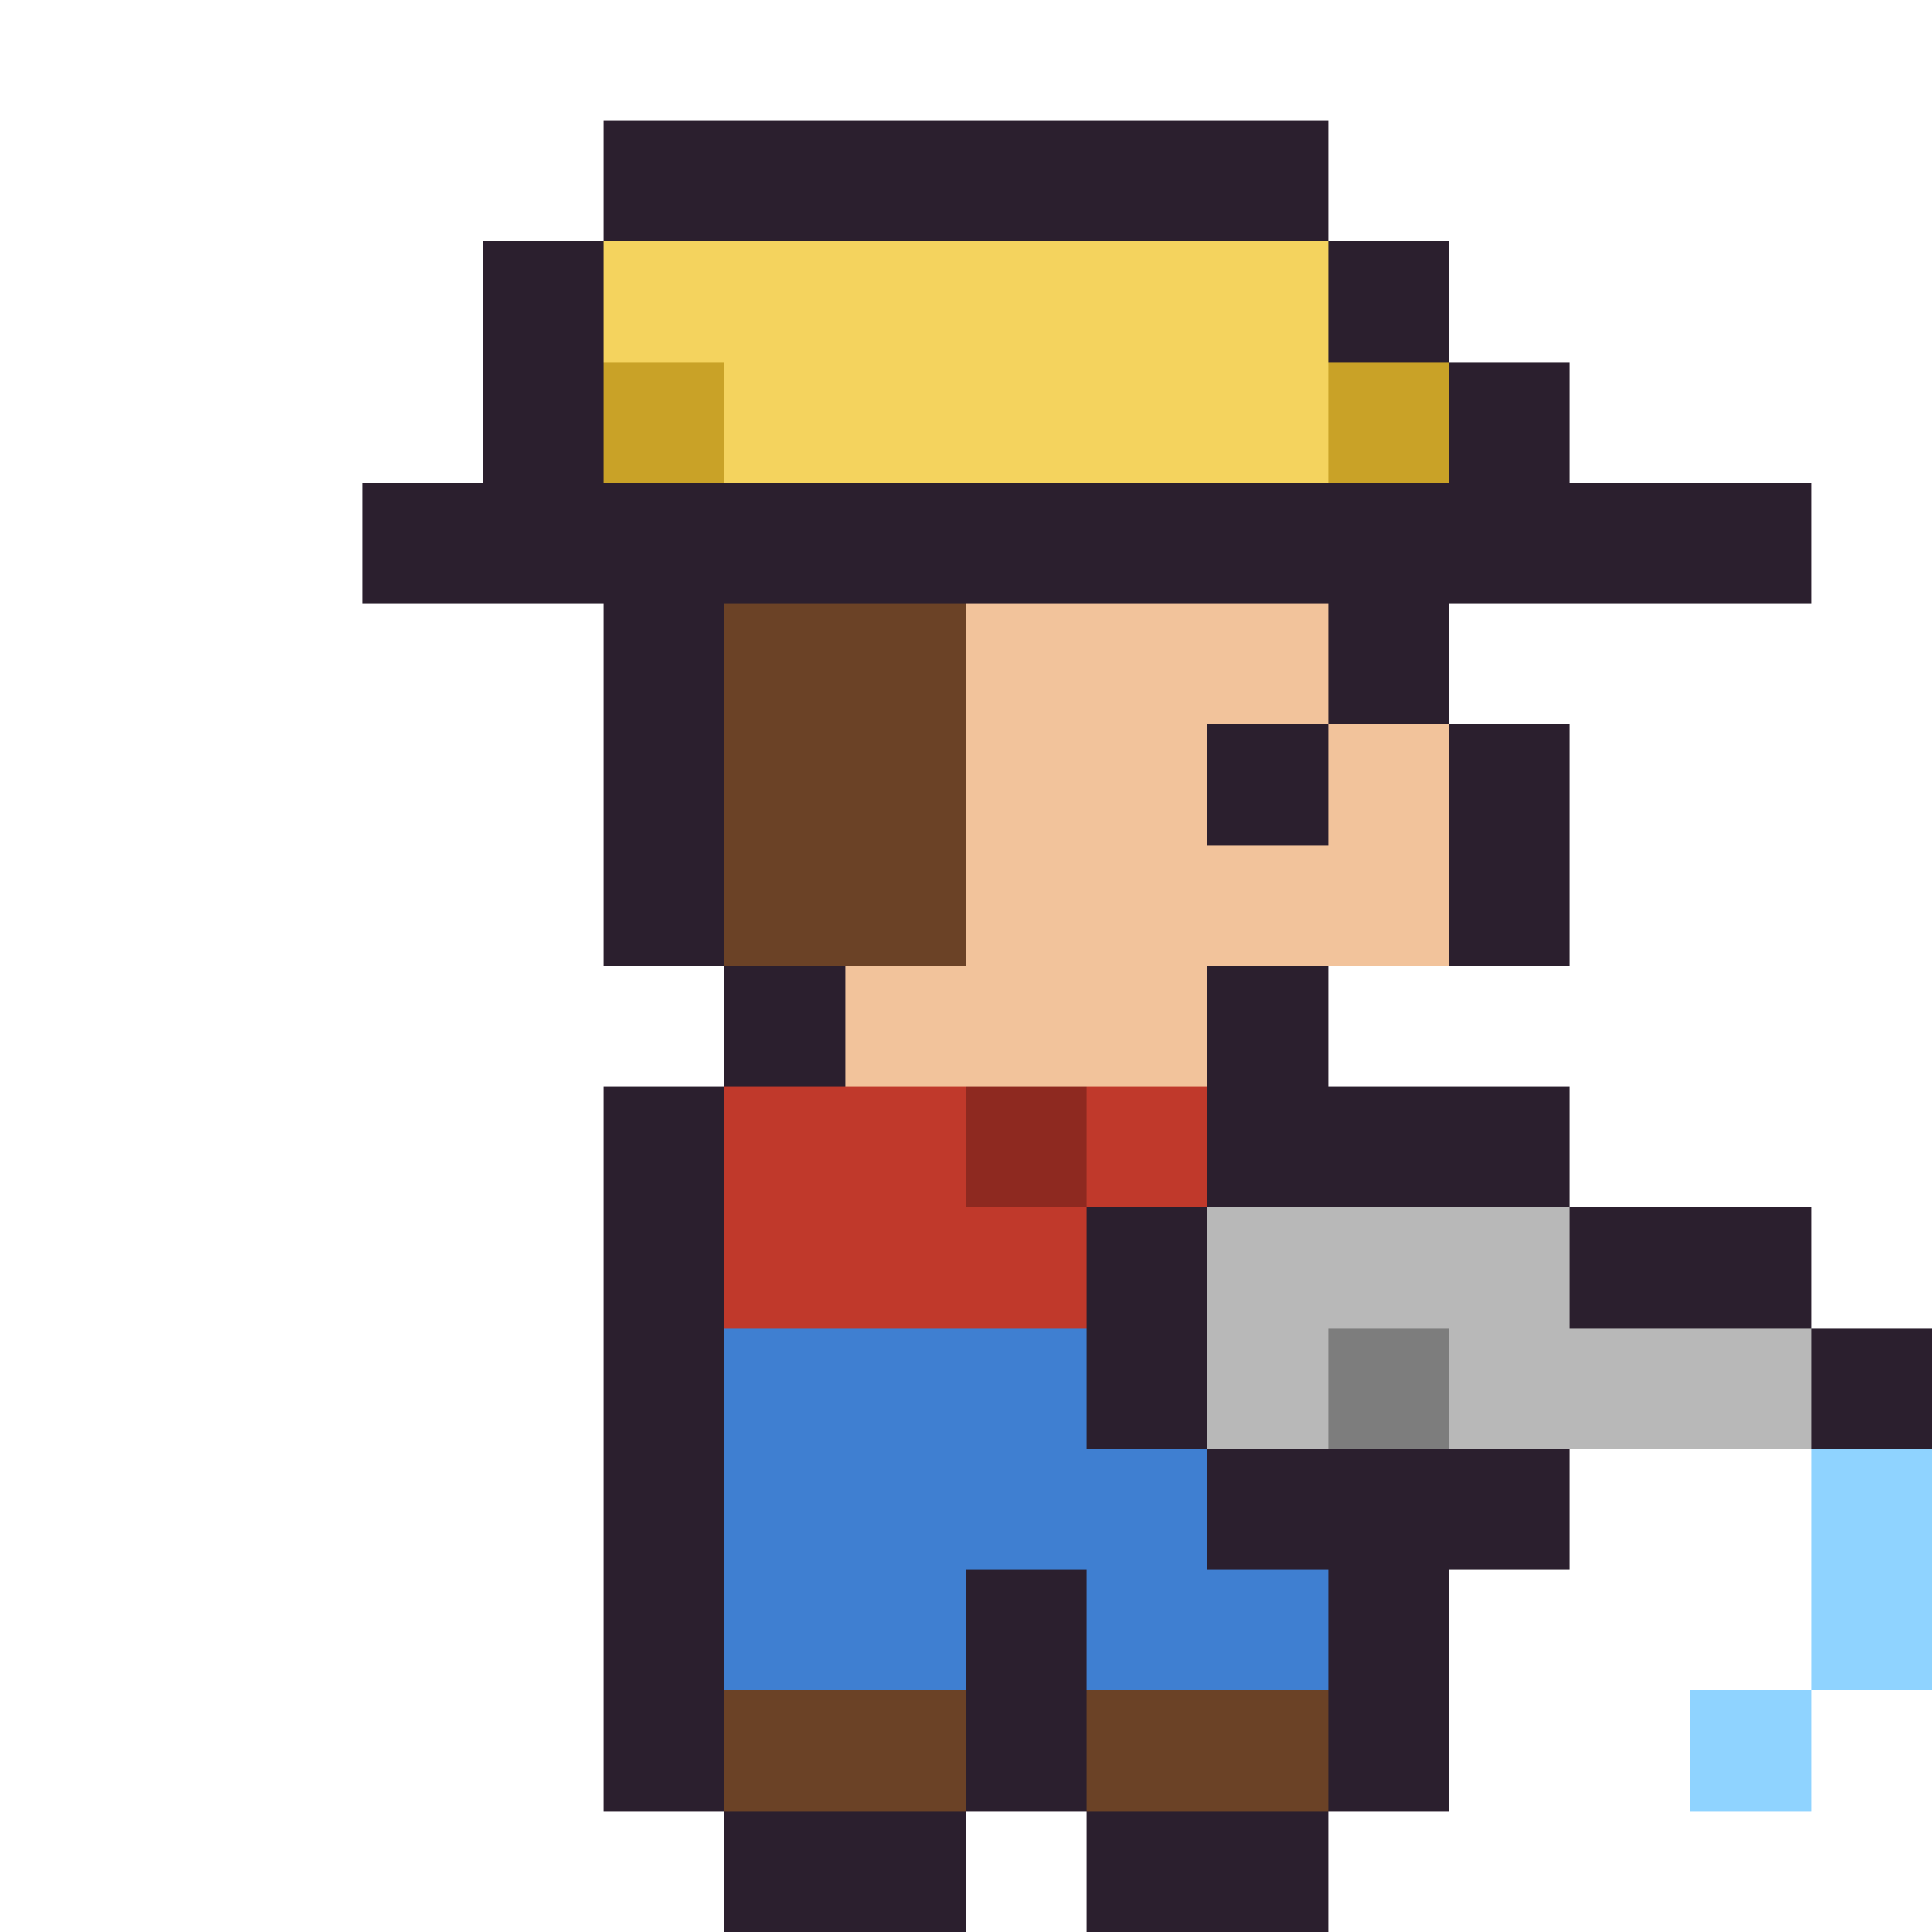
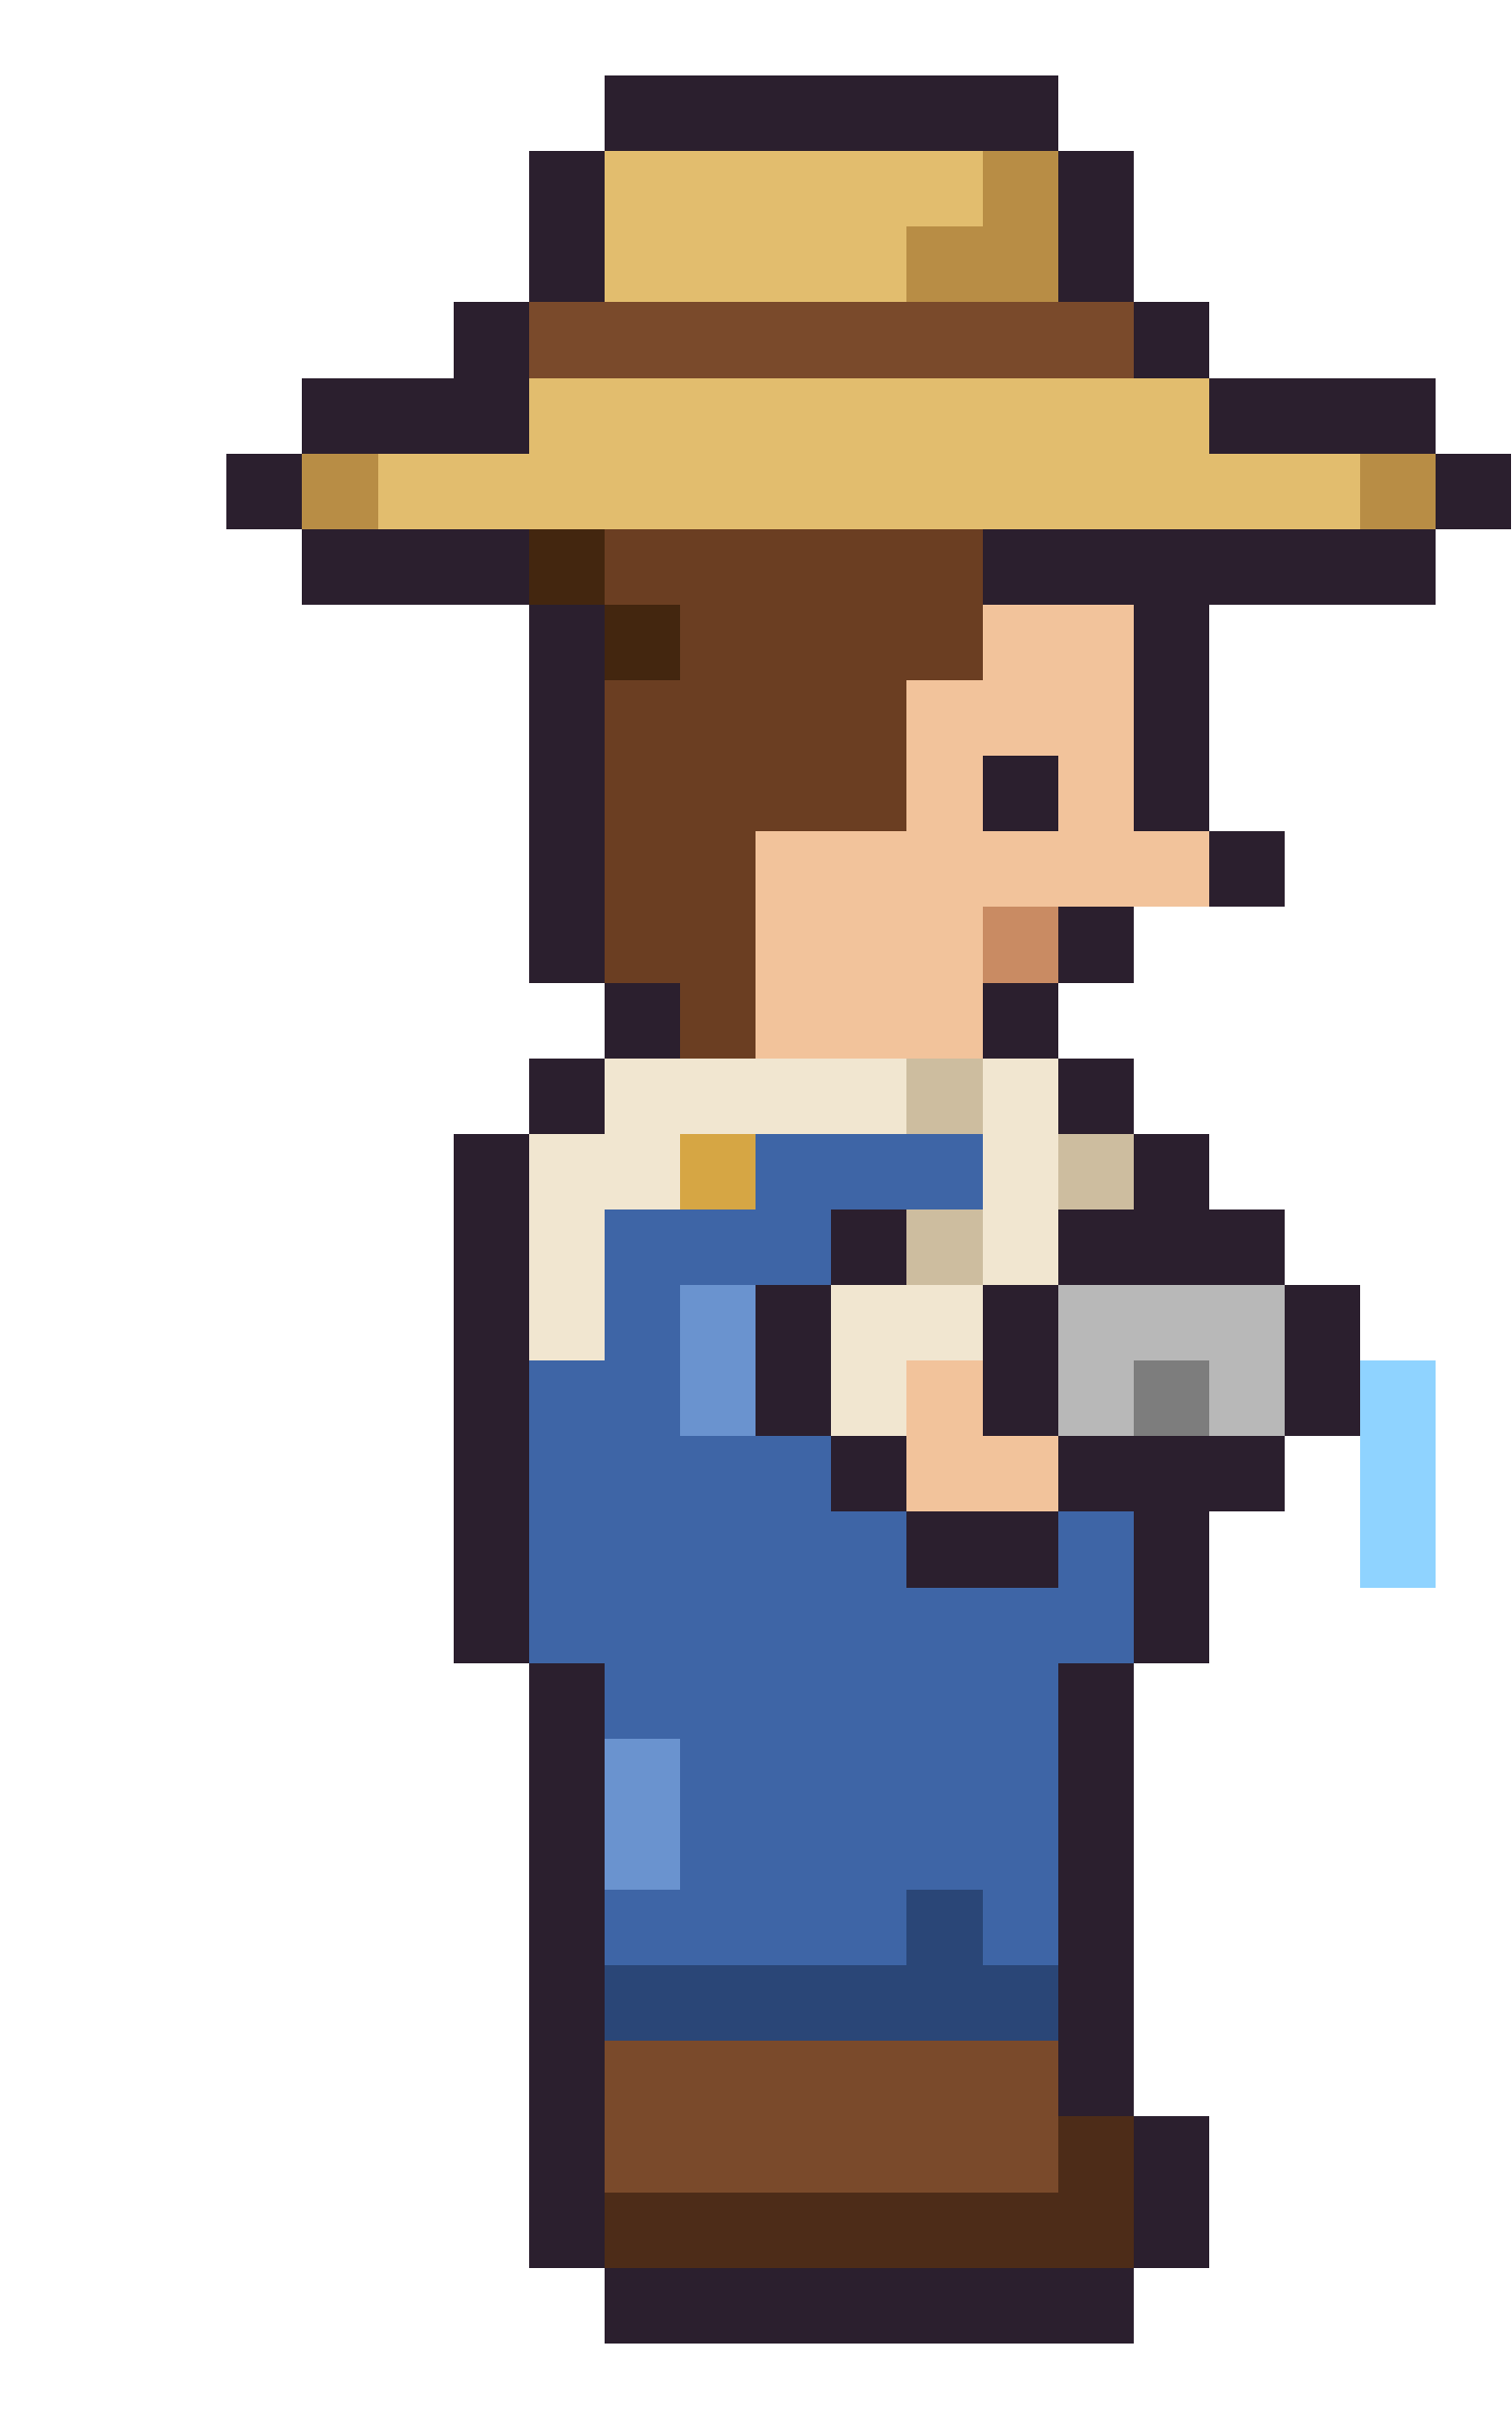
- <svg xmlns="http://www.w3.org/2000/svg" viewBox="0 0 16 16" width="16" height="16" shape-rendering="crispEdges">
-   <rect x="5" y="1" width="6" height="1" fill="#2b1f2e" />
-   <rect x="4" y="2" width="1" height="1" fill="#2b1f2e" />
-   <rect x="5" y="2" width="6" height="1" fill="#f4d35e" />
-   <rect x="11" y="2" width="1" height="1" fill="#2b1f2e" />
-   <rect x="4" y="3" width="1" height="1" fill="#2b1f2e" />
-   <rect x="5" y="3" width="1" height="1" fill="#c9a227" />
-   <rect x="6" y="3" width="5" height="1" fill="#f4d35e" />
-   <rect x="11" y="3" width="1" height="1" fill="#c9a227" />
-   <rect x="12" y="3" width="1" height="1" fill="#2b1f2e" />
-   <rect x="3" y="4" width="12" height="1" fill="#2b1f2e" />
-   <rect x="5" y="5" width="1" height="1" fill="#2b1f2e" />
-   <rect x="6" y="5" width="2" height="1" fill="#6b4226" />
-   <rect x="8" y="5" width="3" height="1" fill="#f2c39b" />
-   <rect x="11" y="5" width="1" height="1" fill="#2b1f2e" />
-   <rect x="5" y="6" width="1" height="1" fill="#2b1f2e" />
-   <rect x="6" y="6" width="2" height="1" fill="#6b4226" />
-   <rect x="8" y="6" width="2" height="1" fill="#f2c39b" />
-   <rect x="10" y="6" width="1" height="1" fill="#2b1f2e" />
-   <rect x="11" y="6" width="1" height="1" fill="#f2c39b" />
-   <rect x="12" y="6" width="1" height="1" fill="#2b1f2e" />
-   <rect x="5" y="7" width="1" height="1" fill="#2b1f2e" />
-   <rect x="6" y="7" width="2" height="1" fill="#6b4226" />
-   <rect x="8" y="7" width="4" height="1" fill="#f2c39b" />
-   <rect x="12" y="7" width="1" height="1" fill="#2b1f2e" />
-   <rect x="6" y="8" width="1" height="1" fill="#2b1f2e" />
-   <rect x="7" y="8" width="3" height="1" fill="#f2c39b" />
-   <rect x="10" y="8" width="1" height="1" fill="#2b1f2e" />
-   <rect x="5" y="9" width="1" height="1" fill="#2b1f2e" />
-   <rect x="6" y="9" width="2" height="1" fill="#c0392b" />
-   <rect x="8" y="9" width="1" height="1" fill="#8e2920" />
-   <rect x="9" y="9" width="1" height="1" fill="#c0392b" />
-   <rect x="10" y="9" width="3" height="1" fill="#2b1f2e" />
-   <rect x="5" y="10" width="1" height="1" fill="#2b1f2e" />
-   <rect x="6" y="10" width="3" height="1" fill="#c0392b" />
-   <rect x="9" y="10" width="1" height="1" fill="#2b1f2e" />
-   <rect x="10" y="10" width="3" height="1" fill="#b8b8b8" />
-   <rect x="13" y="10" width="2" height="1" fill="#2b1f2e" />
-   <rect x="5" y="11" width="1" height="1" fill="#2b1f2e" />
-   <rect x="6" y="11" width="3" height="1" fill="#3f7fd1" />
-   <rect x="9" y="11" width="1" height="1" fill="#2b1f2e" />
-   <rect x="10" y="11" width="1" height="1" fill="#b8b8b8" />
-   <rect x="11" y="11" width="1" height="1" fill="#7d7d7d" />
-   <rect x="12" y="11" width="3" height="1" fill="#b8b8b8" />
-   <rect x="15" y="11" width="1" height="1" fill="#2b1f2e" />
-   <rect x="5" y="12" width="1" height="1" fill="#2b1f2e" />
-   <rect x="6" y="12" width="4" height="1" fill="#3f7fd1" />
-   <rect x="10" y="12" width="3" height="1" fill="#2b1f2e" />
-   <rect x="15" y="12" width="1" height="1" fill="#8fd3ff" />
-   <rect x="5" y="13" width="1" height="1" fill="#2b1f2e" />
-   <rect x="6" y="13" width="2" height="1" fill="#3f7fd1" />
+ <svg xmlns="http://www.w3.org/2000/svg" viewBox="0 0 20 32" width="20" height="32" shape-rendering="crispEdges">
+   <rect x="8" y="1" width="6" height="1" fill="#2b1f2e" />
+   <rect x="7" y="2" width="1" height="1" fill="#2b1f2e" />
+   <rect x="8" y="2" width="5" height="1" fill="#e2bd6e" />
+   <rect x="13" y="2" width="1" height="1" fill="#b88d45" />
+   <rect x="14" y="2" width="1" height="1" fill="#2b1f2e" />
+   <rect x="7" y="3" width="1" height="1" fill="#2b1f2e" />
+   <rect x="8" y="3" width="4" height="1" fill="#e2bd6e" />
+   <rect x="12" y="3" width="2" height="1" fill="#b88d45" />
+   <rect x="14" y="3" width="1" height="1" fill="#2b1f2e" />
+   <rect x="6" y="4" width="1" height="1" fill="#2b1f2e" />
+   <rect x="7" y="4" width="8" height="1" fill="#7a4a2b" />
+   <rect x="15" y="4" width="1" height="1" fill="#2b1f2e" />
+   <rect x="4" y="5" width="3" height="1" fill="#2b1f2e" />
+   <rect x="7" y="5" width="9" height="1" fill="#e2bd6e" />
+   <rect x="16" y="5" width="3" height="1" fill="#2b1f2e" />
+   <rect x="3" y="6" width="1" height="1" fill="#2b1f2e" />
+   <rect x="4" y="6" width="1" height="1" fill="#b88d45" />
+   <rect x="5" y="6" width="13" height="1" fill="#e2bd6e" />
+   <rect x="18" y="6" width="1" height="1" fill="#b88d45" />
+   <rect x="19" y="6" width="1" height="1" fill="#2b1f2e" />
+   <rect x="4" y="7" width="3" height="1" fill="#2b1f2e" />
+   <rect x="7" y="7" width="1" height="1" fill="#43260f" />
+   <rect x="8" y="7" width="5" height="1" fill="#6b3e22" />
+   <rect x="13" y="7" width="6" height="1" fill="#2b1f2e" />
+   <rect x="7" y="8" width="1" height="1" fill="#2b1f2e" />
+   <rect x="8" y="8" width="1" height="1" fill="#43260f" />
+   <rect x="9" y="8" width="4" height="1" fill="#6b3e22" />
+   <rect x="13" y="8" width="2" height="1" fill="#f2c39b" />
+   <rect x="15" y="8" width="1" height="1" fill="#2b1f2e" />
+   <rect x="7" y="9" width="1" height="1" fill="#2b1f2e" />
+   <rect x="8" y="9" width="4" height="1" fill="#6b3e22" />
+   <rect x="12" y="9" width="3" height="1" fill="#f2c39b" />
+   <rect x="15" y="9" width="1" height="1" fill="#2b1f2e" />
+   <rect x="7" y="10" width="1" height="1" fill="#2b1f2e" />
+   <rect x="8" y="10" width="4" height="1" fill="#6b3e22" />
+   <rect x="12" y="10" width="1" height="1" fill="#f2c39b" />
+   <rect x="13" y="10" width="1" height="1" fill="#2b1f2e" />
+   <rect x="14" y="10" width="1" height="1" fill="#f2c39b" />
+   <rect x="15" y="10" width="1" height="1" fill="#2b1f2e" />
+   <rect x="7" y="11" width="1" height="1" fill="#2b1f2e" />
+   <rect x="8" y="11" width="2" height="1" fill="#6b3e22" />
+   <rect x="10" y="11" width="6" height="1" fill="#f2c39b" />
+   <rect x="16" y="11" width="1" height="1" fill="#2b1f2e" />
+   <rect x="7" y="12" width="1" height="1" fill="#2b1f2e" />
+   <rect x="8" y="12" width="2" height="1" fill="#6b3e22" />
+   <rect x="10" y="12" width="3" height="1" fill="#f2c39b" />
+   <rect x="13" y="12" width="1" height="1" fill="#c98b63" />
+   <rect x="14" y="12" width="1" height="1" fill="#2b1f2e" />
  <rect x="8" y="13" width="1" height="1" fill="#2b1f2e" />
-   <rect x="9" y="13" width="2" height="1" fill="#3f7fd1" />
-   <rect x="11" y="13" width="1" height="1" fill="#2b1f2e" />
-   <rect x="15" y="13" width="1" height="1" fill="#8fd3ff" />
-   <rect x="5" y="14" width="1" height="1" fill="#2b1f2e" />
-   <rect x="6" y="14" width="2" height="1" fill="#6b4226" />
-   <rect x="8" y="14" width="1" height="1" fill="#2b1f2e" />
-   <rect x="9" y="14" width="2" height="1" fill="#6b4226" />
-   <rect x="11" y="14" width="1" height="1" fill="#2b1f2e" />
-   <rect x="14" y="14" width="1" height="1" fill="#8fd3ff" />
-   <rect x="6" y="15" width="2" height="1" fill="#2b1f2e" />
-   <rect x="9" y="15" width="2" height="1" fill="#2b1f2e" />
+   <rect x="9" y="13" width="1" height="1" fill="#6b3e22" />
+   <rect x="10" y="13" width="3" height="1" fill="#f2c39b" />
+   <rect x="13" y="13" width="1" height="1" fill="#2b1f2e" />
+   <rect x="7" y="14" width="1" height="1" fill="#2b1f2e" />
+   <rect x="8" y="14" width="4" height="1" fill="#f1e6d0" />
+   <rect x="12" y="14" width="1" height="1" fill="#cdbd9f" />
+   <rect x="13" y="14" width="1" height="1" fill="#f1e6d0" />
+   <rect x="14" y="14" width="1" height="1" fill="#2b1f2e" />
+   <rect x="6" y="15" width="1" height="1" fill="#2b1f2e" />
+   <rect x="7" y="15" width="2" height="1" fill="#f1e6d0" />
+   <rect x="9" y="15" width="1" height="1" fill="#d6a644" />
+   <rect x="10" y="15" width="3" height="1" fill="#3e65a6" />
+   <rect x="13" y="15" width="1" height="1" fill="#f1e6d0" />
+   <rect x="14" y="15" width="1" height="1" fill="#cdbd9f" />
+   <rect x="15" y="15" width="1" height="1" fill="#2b1f2e" />
+   <rect x="6" y="16" width="1" height="1" fill="#2b1f2e" />
+   <rect x="7" y="16" width="1" height="1" fill="#f1e6d0" />
+   <rect x="8" y="16" width="3" height="1" fill="#3e65a6" />
+   <rect x="11" y="16" width="1" height="1" fill="#2b1f2e" />
+   <rect x="12" y="16" width="1" height="1" fill="#cdbd9f" />
+   <rect x="13" y="16" width="1" height="1" fill="#f1e6d0" />
+   <rect x="14" y="16" width="3" height="1" fill="#2b1f2e" />
+   <rect x="6" y="17" width="1" height="1" fill="#2b1f2e" />
+   <rect x="7" y="17" width="1" height="1" fill="#f1e6d0" />
+   <rect x="8" y="17" width="1" height="1" fill="#3e65a6" />
+   <rect x="9" y="17" width="1" height="1" fill="#6a93cf" />
+   <rect x="10" y="17" width="1" height="1" fill="#2b1f2e" />
+   <rect x="11" y="17" width="2" height="1" fill="#f1e6d0" />
+   <rect x="13" y="17" width="1" height="1" fill="#2b1f2e" />
+   <rect x="14" y="17" width="3" height="1" fill="#b8b8b8" />
+   <rect x="17" y="17" width="1" height="1" fill="#2b1f2e" />
+   <rect x="6" y="18" width="1" height="1" fill="#2b1f2e" />
+   <rect x="7" y="18" width="2" height="1" fill="#3e65a6" />
+   <rect x="9" y="18" width="1" height="1" fill="#6a93cf" />
+   <rect x="10" y="18" width="1" height="1" fill="#2b1f2e" />
+   <rect x="11" y="18" width="1" height="1" fill="#f1e6d0" />
+   <rect x="12" y="18" width="1" height="1" fill="#f2c39b" />
+   <rect x="13" y="18" width="1" height="1" fill="#2b1f2e" />
+   <rect x="14" y="18" width="1" height="1" fill="#b8b8b8" />
+   <rect x="15" y="18" width="1" height="1" fill="#7d7d7d" />
+   <rect x="16" y="18" width="1" height="1" fill="#b8b8b8" />
+   <rect x="17" y="18" width="1" height="1" fill="#2b1f2e" />
+   <rect x="18" y="18" width="1" height="1" fill="#8fd3ff" />
+   <rect x="6" y="19" width="1" height="1" fill="#2b1f2e" />
+   <rect x="7" y="19" width="4" height="1" fill="#3e65a6" />
+   <rect x="11" y="19" width="1" height="1" fill="#2b1f2e" />
+   <rect x="12" y="19" width="2" height="1" fill="#f2c39b" />
+   <rect x="14" y="19" width="3" height="1" fill="#2b1f2e" />
+   <rect x="18" y="19" width="1" height="1" fill="#8fd3ff" />
+   <rect x="6" y="20" width="1" height="1" fill="#2b1f2e" />
+   <rect x="7" y="20" width="5" height="1" fill="#3e65a6" />
+   <rect x="12" y="20" width="2" height="1" fill="#2b1f2e" />
+   <rect x="14" y="20" width="1" height="1" fill="#3e65a6" />
+   <rect x="15" y="20" width="1" height="1" fill="#2b1f2e" />
+   <rect x="18" y="20" width="1" height="1" fill="#8fd3ff" />
+   <rect x="6" y="21" width="1" height="1" fill="#2b1f2e" />
+   <rect x="7" y="21" width="8" height="1" fill="#3e65a6" />
+   <rect x="15" y="21" width="1" height="1" fill="#2b1f2e" />
+   <rect x="7" y="22" width="1" height="1" fill="#2b1f2e" />
+   <rect x="8" y="22" width="6" height="1" fill="#3e65a6" />
+   <rect x="14" y="22" width="1" height="1" fill="#2b1f2e" />
+   <rect x="7" y="23" width="1" height="1" fill="#2b1f2e" />
+   <rect x="8" y="23" width="1" height="1" fill="#6a93cf" />
+   <rect x="9" y="23" width="5" height="1" fill="#3e65a6" />
+   <rect x="14" y="23" width="1" height="1" fill="#2b1f2e" />
+   <rect x="7" y="24" width="1" height="1" fill="#2b1f2e" />
+   <rect x="8" y="24" width="1" height="1" fill="#6a93cf" />
+   <rect x="9" y="24" width="5" height="1" fill="#3e65a6" />
+   <rect x="14" y="24" width="1" height="1" fill="#2b1f2e" />
+   <rect x="7" y="25" width="1" height="1" fill="#2b1f2e" />
+   <rect x="8" y="25" width="4" height="1" fill="#3e65a6" />
+   <rect x="12" y="25" width="1" height="1" fill="#2a4677" />
+   <rect x="13" y="25" width="1" height="1" fill="#3e65a6" />
+   <rect x="14" y="25" width="1" height="1" fill="#2b1f2e" />
+   <rect x="7" y="26" width="1" height="1" fill="#2b1f2e" />
+   <rect x="8" y="26" width="6" height="1" fill="#2a4677" />
+   <rect x="14" y="26" width="1" height="1" fill="#2b1f2e" />
+   <rect x="7" y="27" width="1" height="1" fill="#2b1f2e" />
+   <rect x="8" y="27" width="6" height="1" fill="#7a4a2b" />
+   <rect x="14" y="27" width="1" height="1" fill="#2b1f2e" />
+   <rect x="7" y="28" width="1" height="1" fill="#2b1f2e" />
+   <rect x="8" y="28" width="6" height="1" fill="#7a4a2b" />
+   <rect x="14" y="28" width="1" height="1" fill="#4d2c18" />
+   <rect x="15" y="28" width="1" height="1" fill="#2b1f2e" />
+   <rect x="7" y="29" width="1" height="1" fill="#2b1f2e" />
+   <rect x="8" y="29" width="7" height="1" fill="#4d2c18" />
+   <rect x="15" y="29" width="1" height="1" fill="#2b1f2e" />
+   <rect x="8" y="30" width="7" height="1" fill="#2b1f2e" />
</svg>
